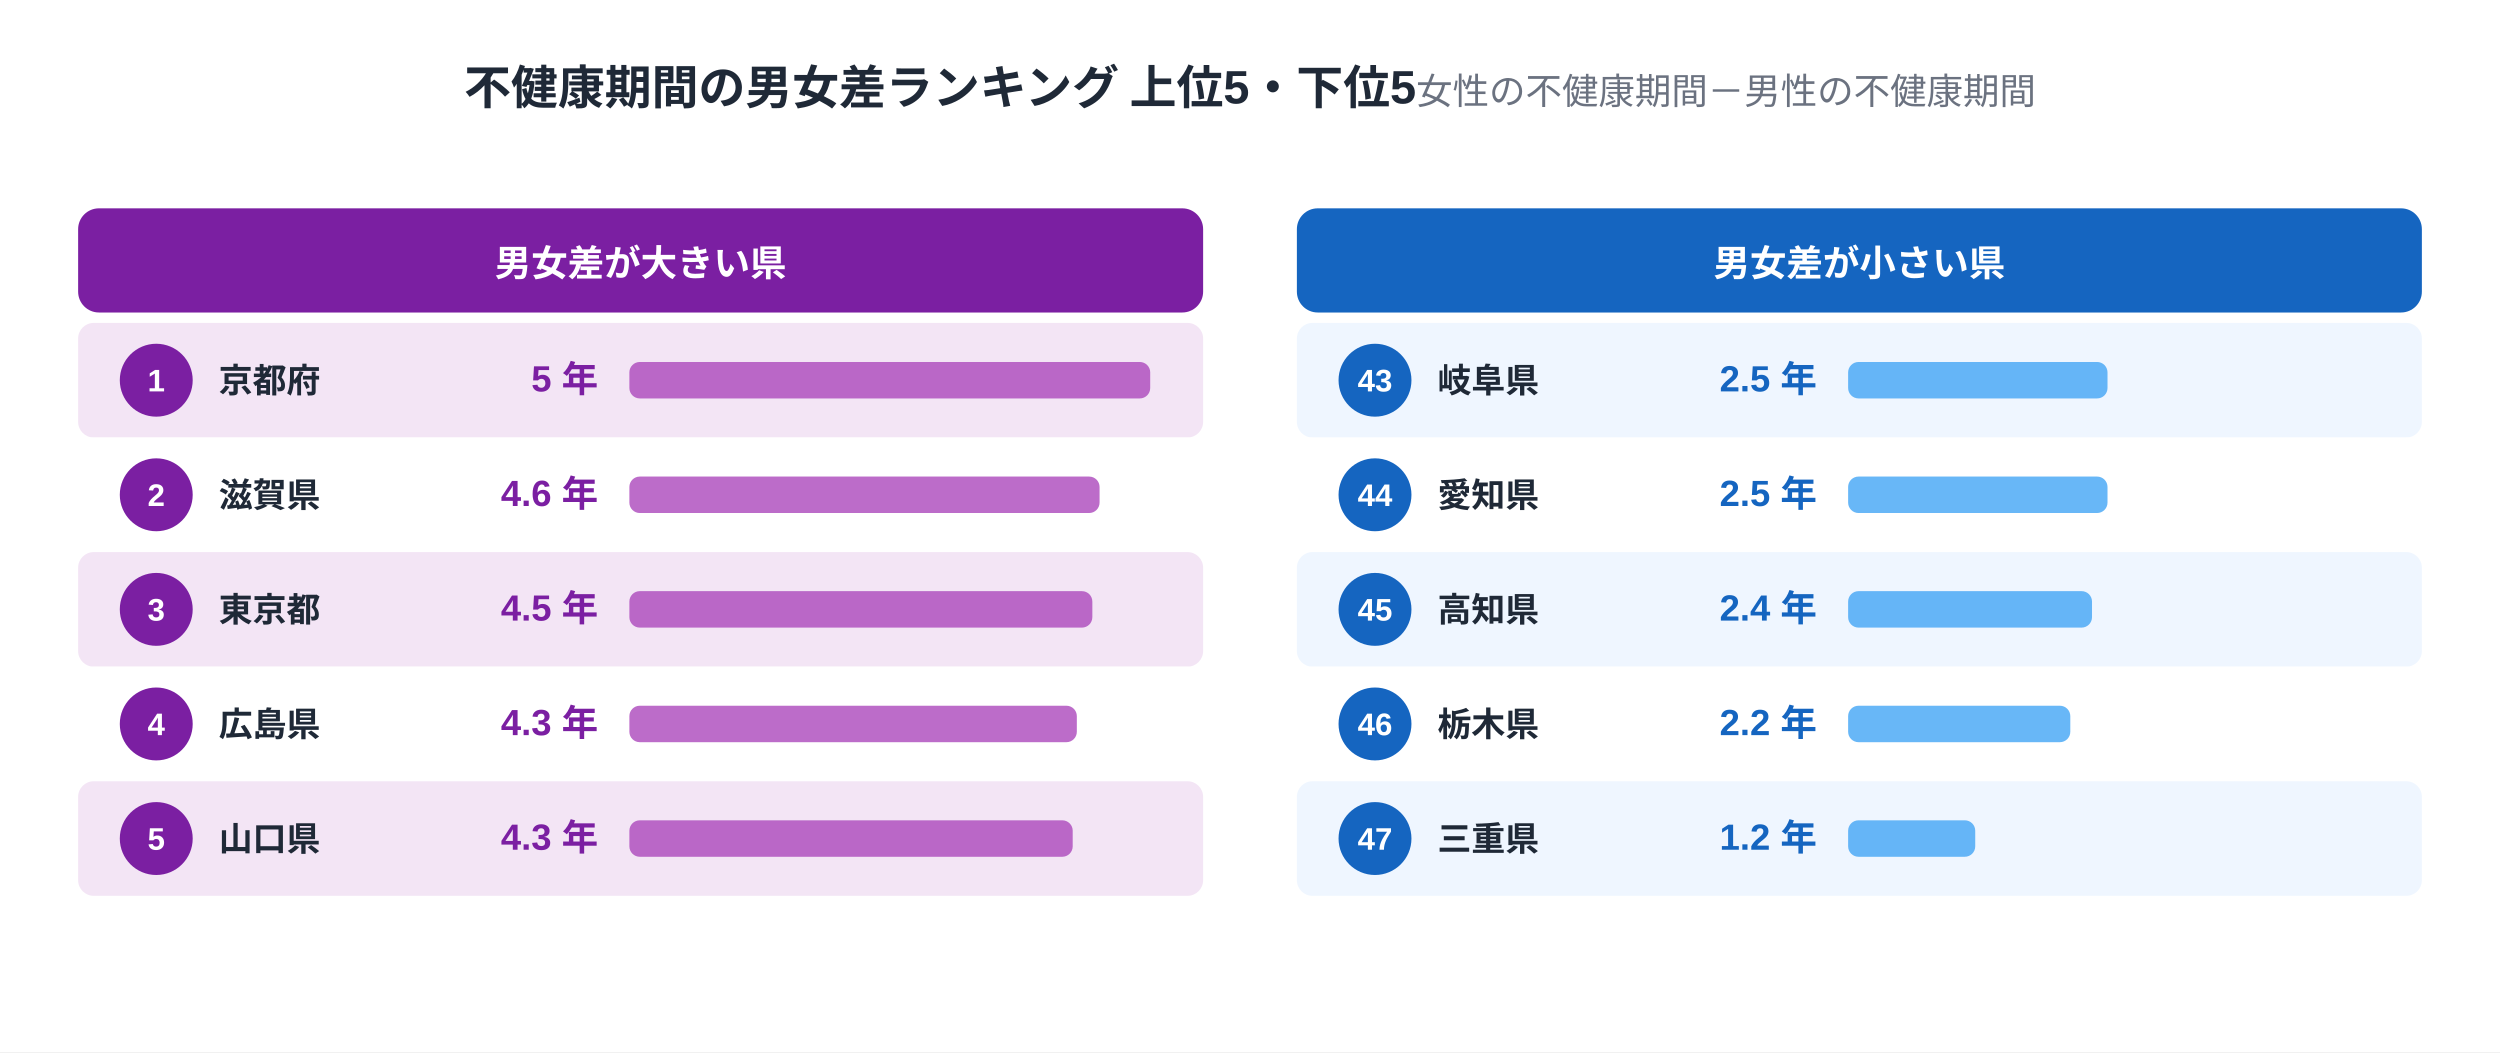
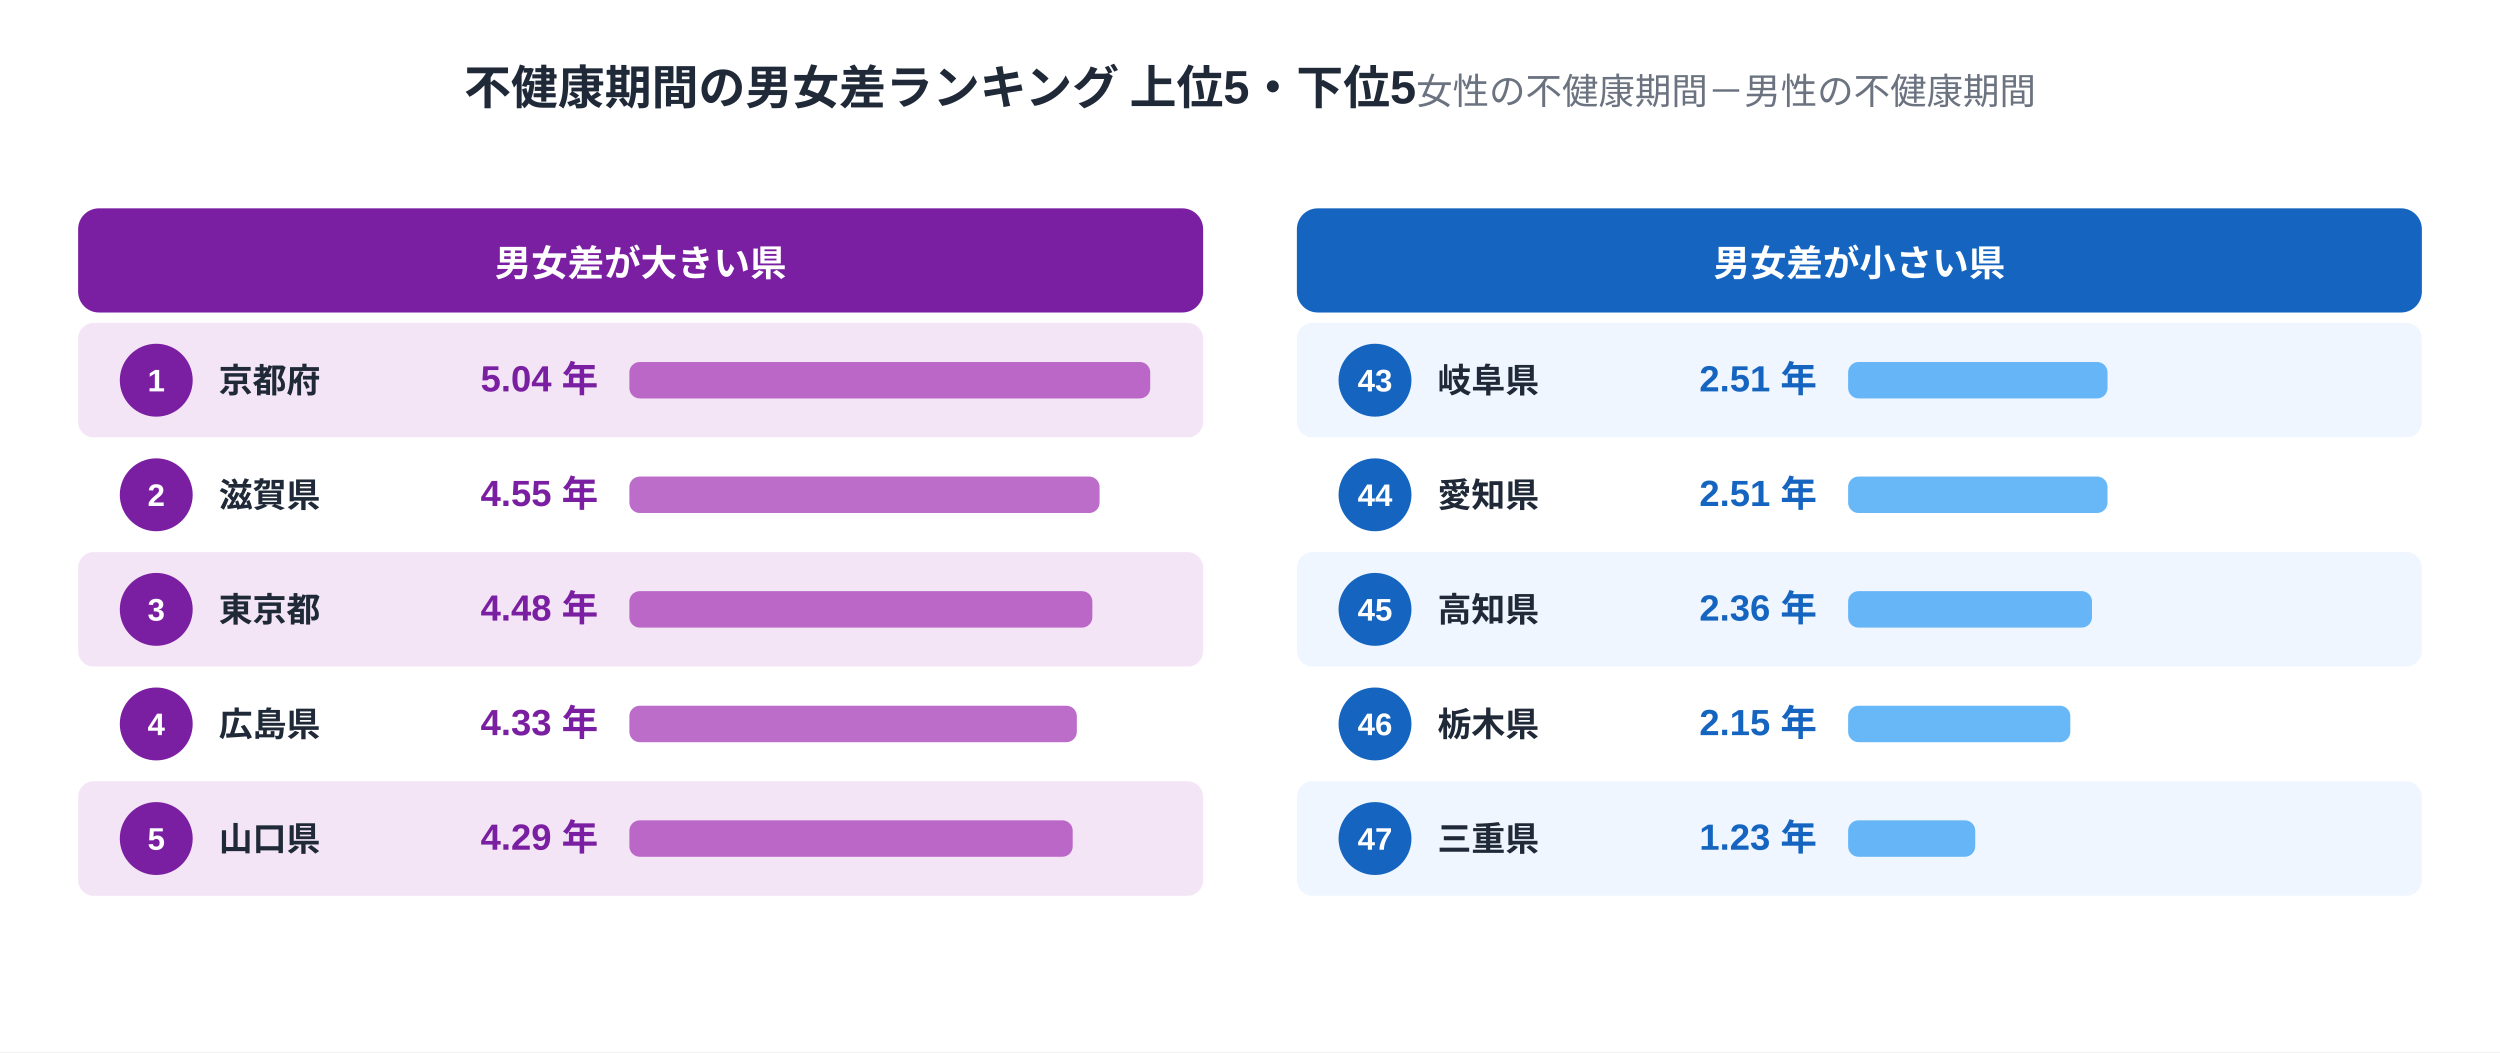
<svg xmlns="http://www.w3.org/2000/svg" width="960" height="404" viewBox="0 0 960 404" font-family="'Helvetica Neue', Arial, 'Hiragino Kaku Gothic ProN', sans-serif" role="img" aria-label="不健康期間の男女差ランキング 上位5・下位5">
  <style>
    .svg-bg{fill:#ffffff}
    .svg-plot{fill:#f9fafb}
    .svg-plot-border{stroke:#d1d5db}
    .svg-title{fill:#1f2937}
    .svg-axis{fill:#374151}
    .svg-tick{fill:#6b7280}
    .svg-grid{stroke:#e5e7eb}
    @media (prefers-color-scheme:dark){
    .svg-bg{fill:#0f172a}
    .svg-plot{fill:#1e293b}
    .svg-plot-border{stroke:#334155}
    .svg-title{fill:#e2e8f0}
    .svg-axis{fill:#cbd5e1}
    .svg-tick{fill:#94a3b8}
    .svg-grid{stroke:#334155}
    }
  </style>
  <rect width="960" height="404" class="svg-bg" />
  <text x="480" y="40" text-anchor="middle" font-size="18" font-weight="bold" class="svg-title">不健康期間の男女差ランキング 上位5・下位5<tspan font-size="14" font-weight="normal" class="svg-tick">　女性の不健康期間－男性の不健康期間</tspan>
  </text>
  <rect x="30" y="80" width="432" height="40" rx="8" fill="#7b1fa2" />
  <text x="246" y="106" text-anchor="middle" font-size="14" font-weight="bold" fill="#ffffff">男女差が大きい県</text>
  <rect x="30" y="124" width="432" height="44" rx="6" fill="#f3e5f5" />
  <circle cx="60" cy="146" r="14" fill="#7b1fa2" />
  <text x="60" y="150.3" text-anchor="middle" font-size="12" font-weight="bold" fill="#ffffff">1</text>
  <text x="84" y="150.7" font-size="13" font-weight="bold" fill="#1f2937">京都府</text>
-   <text x="229.68" y="150.3" text-anchor="end" font-size="14" font-weight="700" fill="#7b1fa2">5 年</text>
+   <text x="229.68" y="150.3" text-anchor="end" font-size="14" font-weight="700" fill="#7b1fa2">5.04 年</text>
  <rect x="241.68" y="139" width="200" height="14" rx="4" fill="#ab47bc" opacity="0.8" />
  <rect x="30" y="168" width="432" height="44" rx="6" fill="#ffffff" />
  <circle cx="60" cy="190" r="14" fill="#7b1fa2" />
  <text x="60" y="194.3" text-anchor="middle" font-size="12" font-weight="bold" fill="#ffffff">2</text>
  <text x="84" y="194.7" font-size="13" font-weight="bold" fill="#1f2937">滋賀県</text>
-   <text x="229.68" y="194.3" text-anchor="end" font-size="14" font-weight="700" fill="#7b1fa2">4.6 年</text>
+   <text x="229.68" y="194.3" text-anchor="end" font-size="14" font-weight="700" fill="#7b1fa2">4.55 年</text>
  <rect x="241.68" y="183" width="180.556" height="14" rx="4" fill="#ab47bc" opacity="0.8" />
  <rect x="30" y="212" width="432" height="44" rx="6" fill="#f3e5f5" />
  <circle cx="60" cy="234" r="14" fill="#7b1fa2" />
  <text x="60" y="238.3" text-anchor="middle" font-size="12" font-weight="bold" fill="#ffffff">3</text>
  <text x="84" y="238.7" font-size="13" font-weight="bold" fill="#1f2937">東京都</text>
-   <text x="229.68" y="238.3" text-anchor="end" font-size="14" font-weight="700" fill="#7b1fa2">4.5 年</text>
+   <text x="229.68" y="238.3" text-anchor="end" font-size="14" font-weight="700" fill="#7b1fa2">4.48 年</text>
  <rect x="241.68" y="227" width="177.778" height="14" rx="4" fill="#ab47bc" opacity="0.8" />
  <rect x="30" y="256" width="432" height="44" rx="6" fill="#ffffff" />
  <circle cx="60" cy="278" r="14" fill="#7b1fa2" />
  <text x="60" y="282.3" text-anchor="middle" font-size="12" font-weight="bold" fill="#ffffff">4</text>
  <text x="84" y="282.7" font-size="13" font-weight="bold" fill="#1f2937">広島県</text>
-   <text x="229.68" y="282.3" text-anchor="end" font-size="14" font-weight="700" fill="#7b1fa2">4.3 年</text>
+   <text x="229.68" y="282.3" text-anchor="end" font-size="14" font-weight="700" fill="#7b1fa2">4.33 年</text>
  <rect x="241.68" y="271" width="171.825" height="14" rx="4" fill="#ab47bc" opacity="0.8" />
  <rect x="30" y="300" width="432" height="44" rx="6" fill="#f3e5f5" />
  <circle cx="60" cy="322" r="14" fill="#7b1fa2" />
  <text x="60" y="326.3" text-anchor="middle" font-size="12" font-weight="bold" fill="#ffffff">5</text>
  <text x="84" y="326.7" font-size="13" font-weight="bold" fill="#1f2937">山口県</text>
-   <text x="229.68" y="326.3" text-anchor="end" font-size="14" font-weight="700" fill="#7b1fa2">4.3 年</text>
+   <text x="229.68" y="326.3" text-anchor="end" font-size="14" font-weight="700" fill="#7b1fa2">4.29 年</text>
  <rect x="241.68" y="315" width="170.238" height="14" rx="4" fill="#ab47bc" opacity="0.8" />
  <rect x="498" y="80" width="432" height="40" rx="8" fill="#1565c0" />
  <text x="714" y="106" text-anchor="middle" font-size="14" font-weight="bold" fill="#ffffff">男女差が小さい県</text>
  <rect x="498" y="124" width="432" height="44" rx="6" fill="#eff6ff" />
  <circle cx="528" cy="146" r="14" fill="#1565c0" />
  <text x="528" y="150.3" text-anchor="middle" font-size="12" font-weight="bold" fill="#ffffff">43</text>
  <text x="552" y="150.7" font-size="13" font-weight="bold" fill="#1f2937">岐阜県</text>
-   <text x="697.68" y="150.3" text-anchor="end" font-size="14" font-weight="700" fill="#1565c0">2.5 年</text>
+   <text x="697.68" y="150.3" text-anchor="end" font-size="14" font-weight="700" fill="#1565c0">2.51 年</text>
  <rect x="709.68" y="139" width="99.603" height="14" rx="4" fill="#42a5f5" opacity="0.8" />
  <rect x="498" y="168" width="432" height="44" rx="6" fill="#ffffff" />
  <circle cx="528" cy="190" r="14" fill="#1565c0" />
  <text x="528" y="194.3" text-anchor="middle" font-size="12" font-weight="bold" fill="#ffffff">44</text>
  <text x="552" y="194.7" font-size="13" font-weight="bold" fill="#1f2937">愛知県</text>
-   <text x="697.68" y="194.3" text-anchor="end" font-size="14" font-weight="700" fill="#1565c0">2.5 年</text>
+   <text x="697.68" y="194.3" text-anchor="end" font-size="14" font-weight="700" fill="#1565c0">2.51 年</text>
  <rect x="709.68" y="183" width="99.603" height="14" rx="4" fill="#42a5f5" opacity="0.8" />
  <rect x="498" y="212" width="432" height="44" rx="6" fill="#eff6ff" />
  <circle cx="528" cy="234" r="14" fill="#1565c0" />
  <text x="528" y="238.3" text-anchor="middle" font-size="12" font-weight="bold" fill="#ffffff">45</text>
  <text x="552" y="238.7" font-size="13" font-weight="bold" fill="#1f2937">高知県</text>
-   <text x="697.68" y="238.3" text-anchor="end" font-size="14" font-weight="700" fill="#1565c0">2.4 年</text>
+   <text x="697.68" y="238.3" text-anchor="end" font-size="14" font-weight="700" fill="#1565c0">2.36 年</text>
  <rect x="709.68" y="227" width="93.651" height="14" rx="4" fill="#42a5f5" opacity="0.8" />
  <rect x="498" y="256" width="432" height="44" rx="6" fill="#ffffff" />
  <circle cx="528" cy="278" r="14" fill="#1565c0" />
  <text x="528" y="282.3" text-anchor="middle" font-size="12" font-weight="bold" fill="#ffffff">46</text>
  <text x="552" y="282.7" font-size="13" font-weight="bold" fill="#1f2937">栃木県</text>
-   <text x="697.68" y="282.3" text-anchor="end" font-size="14" font-weight="700" fill="#1565c0">2.2 年</text>
+   <text x="697.68" y="282.3" text-anchor="end" font-size="14" font-weight="700" fill="#1565c0">2.15 年</text>
  <rect x="709.68" y="271" width="85.317" height="14" rx="4" fill="#42a5f5" opacity="0.8" />
  <rect x="498" y="300" width="432" height="44" rx="6" fill="#eff6ff" />
  <circle cx="528" cy="322" r="14" fill="#1565c0" />
  <text x="528" y="326.3" text-anchor="middle" font-size="12" font-weight="bold" fill="#ffffff">47</text>
  <text x="552" y="326.7" font-size="13" font-weight="bold" fill="#1f2937">三重県</text>
-   <text x="697.68" y="326.3" text-anchor="end" font-size="14" font-weight="700" fill="#1565c0">1.2 年</text>
+   <text x="697.68" y="326.3" text-anchor="end" font-size="14" font-weight="700" fill="#1565c0">1.23 年</text>
  <rect x="709.68" y="315" width="48.81" height="14" rx="4" fill="#42a5f5" opacity="0.8" />
</svg>
